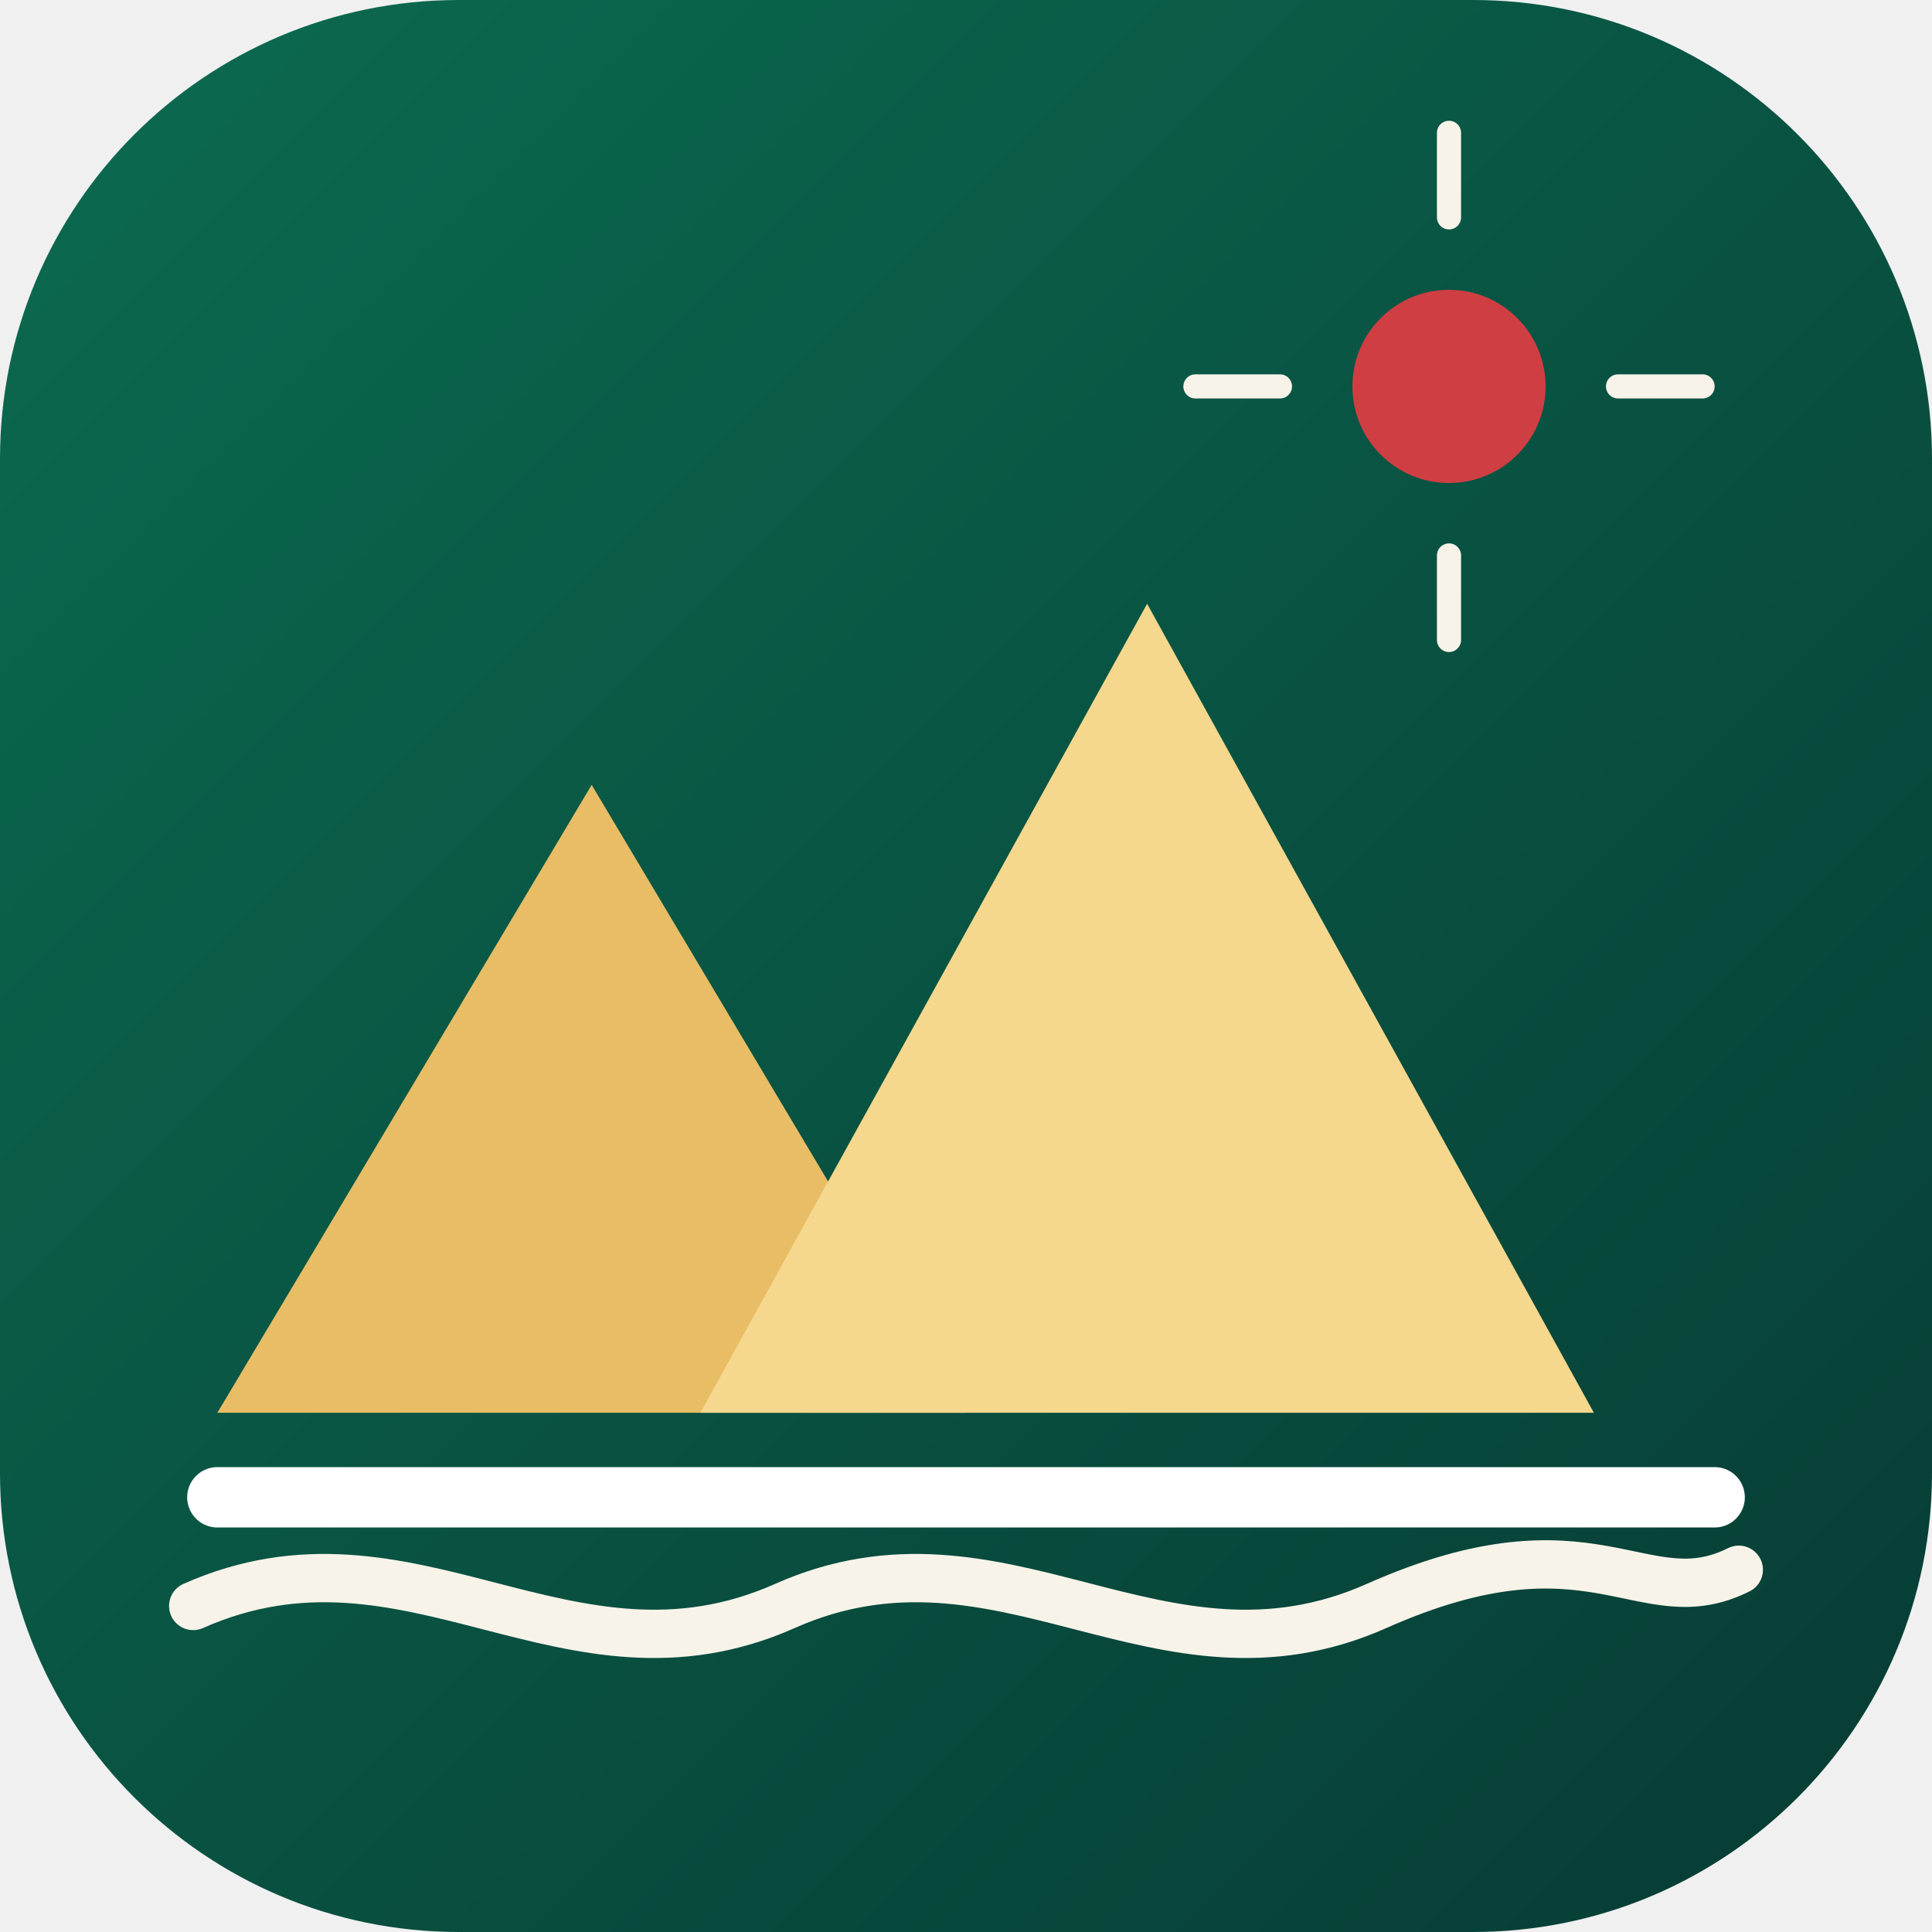
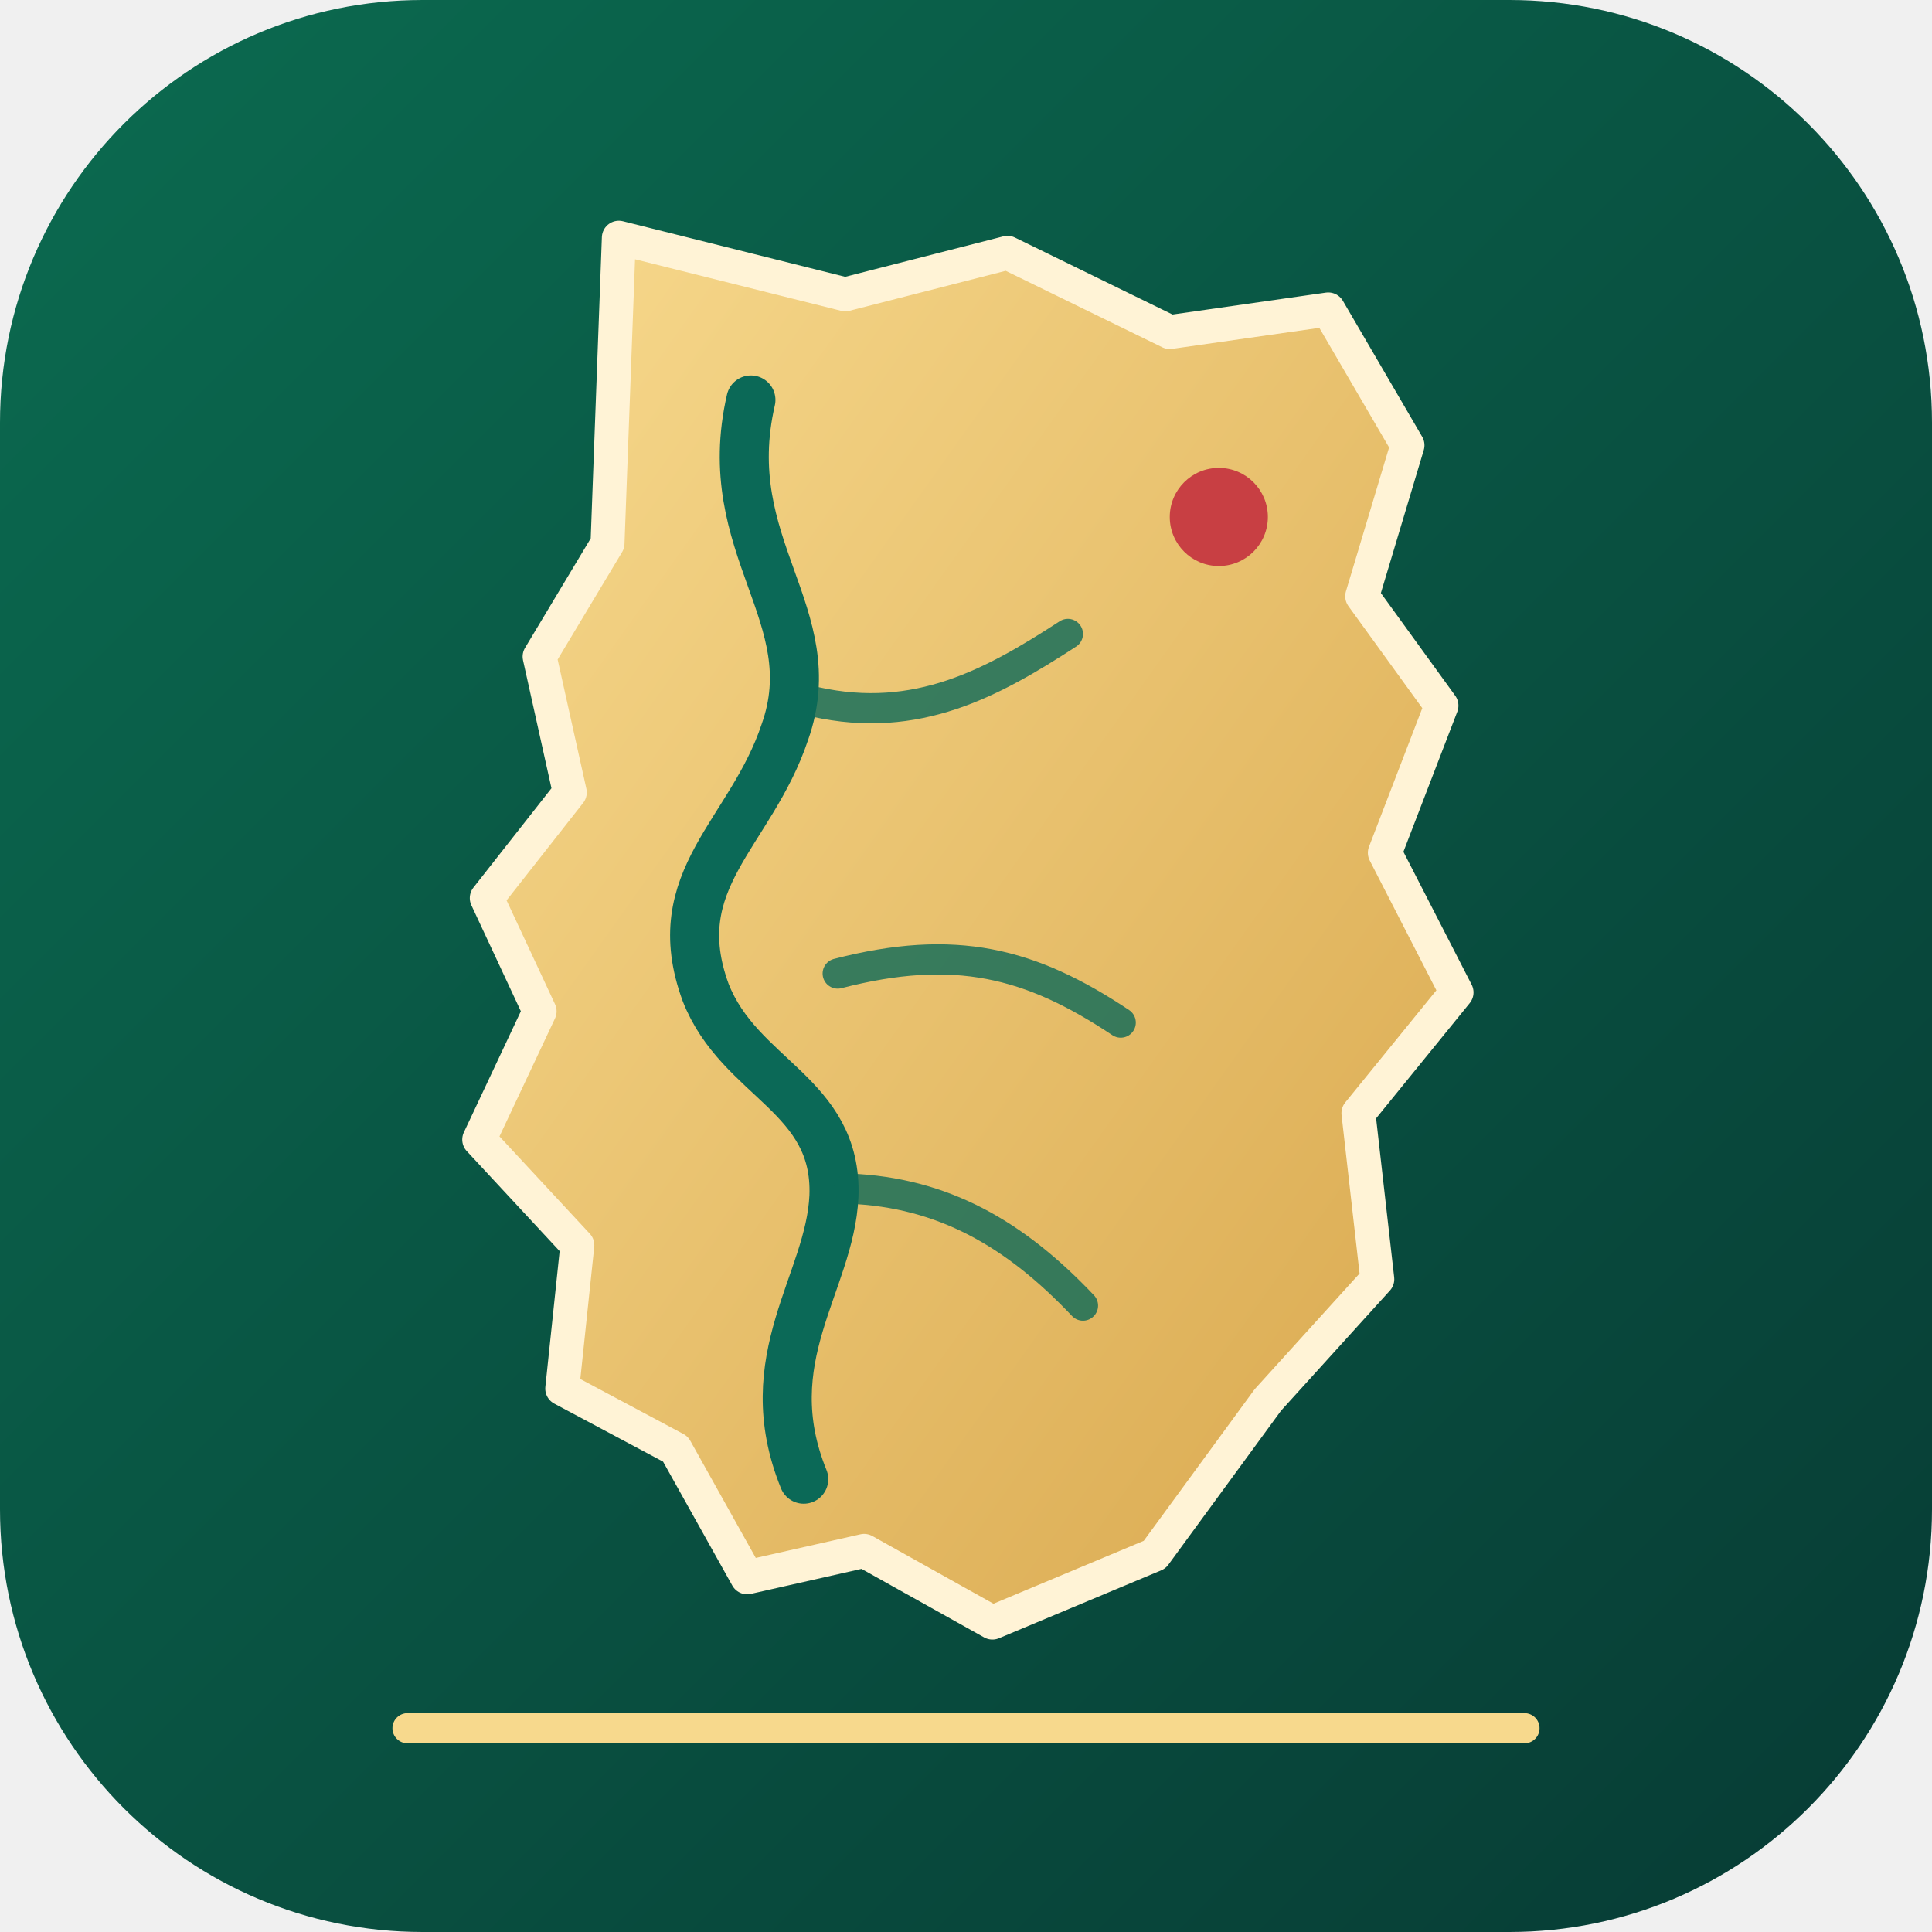
- <svg xmlns="http://www.w3.org/2000/svg" viewBox="0 0 160 160" role="img" aria-label="SIMA">
+ <svg xmlns="http://www.w3.org/2000/svg" viewBox="0 0 512 512" role="img" aria-label="SIMA Sudan map logo">
  <defs>
-     <linearGradient id="g" x1="0" y1="0" x2="1" y2="1">
+     <linearGradient id="bg" x1="0" y1="0" x2="1" y2="1">
      <stop stop-color="#0b6b50" />
      <stop offset="1" stop-color="#073b34" />
    </linearGradient>
+     <linearGradient id="map" x1="0" y1="0" x2="1" y2="1">
+       <stop stop-color="#f7d98d" />
+       <stop offset="1" stop-color="#d9a84e" />
+     </linearGradient>
  </defs>
-   <rect width="160" height="160" rx="38" fill="url(#g)" />
-   <path d="M18 117 49 65l31 52Z" fill="#e8bd65" />
-   <path d="m58 117 37-67 37 67Z" fill="#f5d88d" />
-   <path d="M18 124h124" stroke="#fff" stroke-width="5" stroke-linecap="round" />
-   <path d="M16 133c18-8 31 8 49 0s31 8 49 0 22 1 30-3" fill="none" stroke="#f7f3e9" stroke-width="4" stroke-linecap="round" />
-   <circle cx="120" cy="32" r="8" fill="#cf3e43" />
-   <path d="M120 18v-7m0 42v-7m-14-14h-7m42 0h-7" stroke="#f7f3e9" stroke-width="2" stroke-linecap="round" />
+   <rect width="512" height="512" rx="112" fill="url(#bg)" />
+   <path d="M164 63 224 78 267 67 310 88 352 82 373 118 361 158 382 187 367 226 386 263 360 295 365 339 336 371 306 412 263 430 229 411 198 418 179 384 149 368 153 330 127 302 143 268 129 238 151 210 143 174 161 144Z" fill="url(#map)" stroke="#fff3d6" stroke-width="9" stroke-linejoin="round" />
+   <path d="M199 106c-9 39 20 57 9 88-9 27-32 39-21 69 9 23 35 27 34 54-1 23-21 43-8 75" fill="none" stroke="#0b6957" stroke-width="13" stroke-linecap="round" />
+   <path d="M216 186c27 6 47-5 67-18m-61 90c31-8 51-3 75 13m-72 44c25 1 44 12 62 31" fill="none" stroke="#0b6957" stroke-width="8" stroke-linecap="round" opacity=".8" />
+   <circle cx="323" cy="137" r="13" fill="#c83f43" />
+   <path d="M108 458h296" stroke="#f7d98d" stroke-width="8" stroke-linecap="round" />
</svg>
